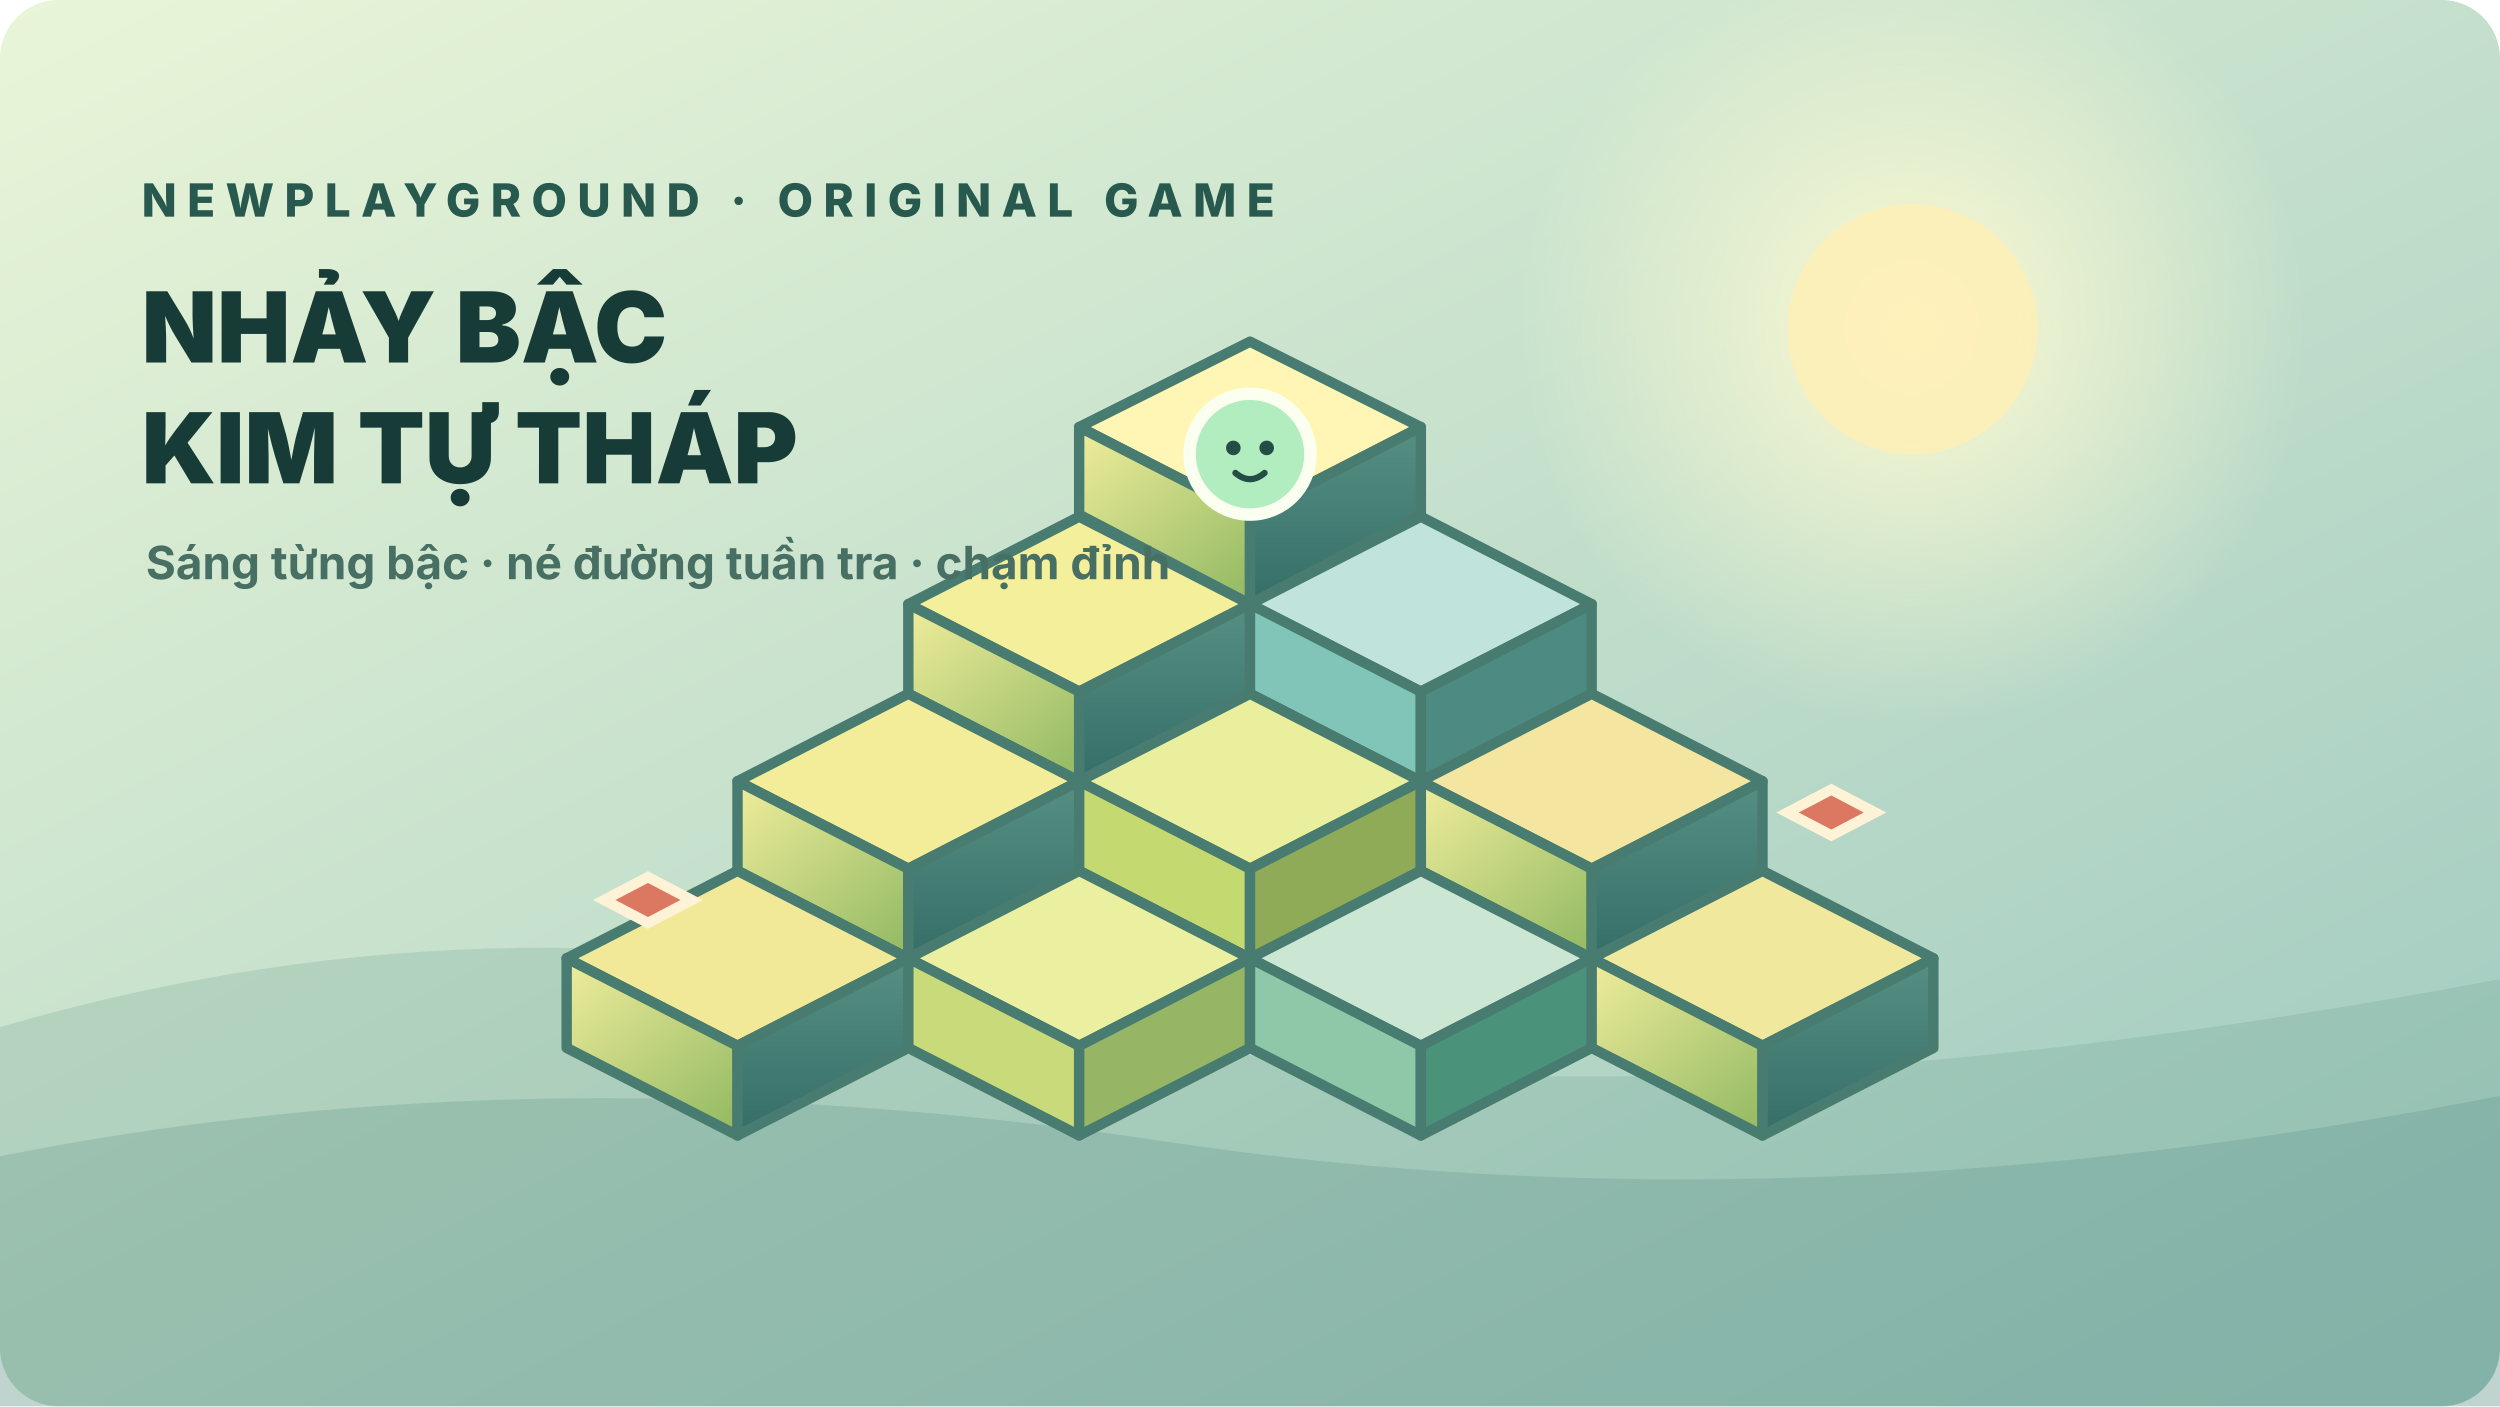
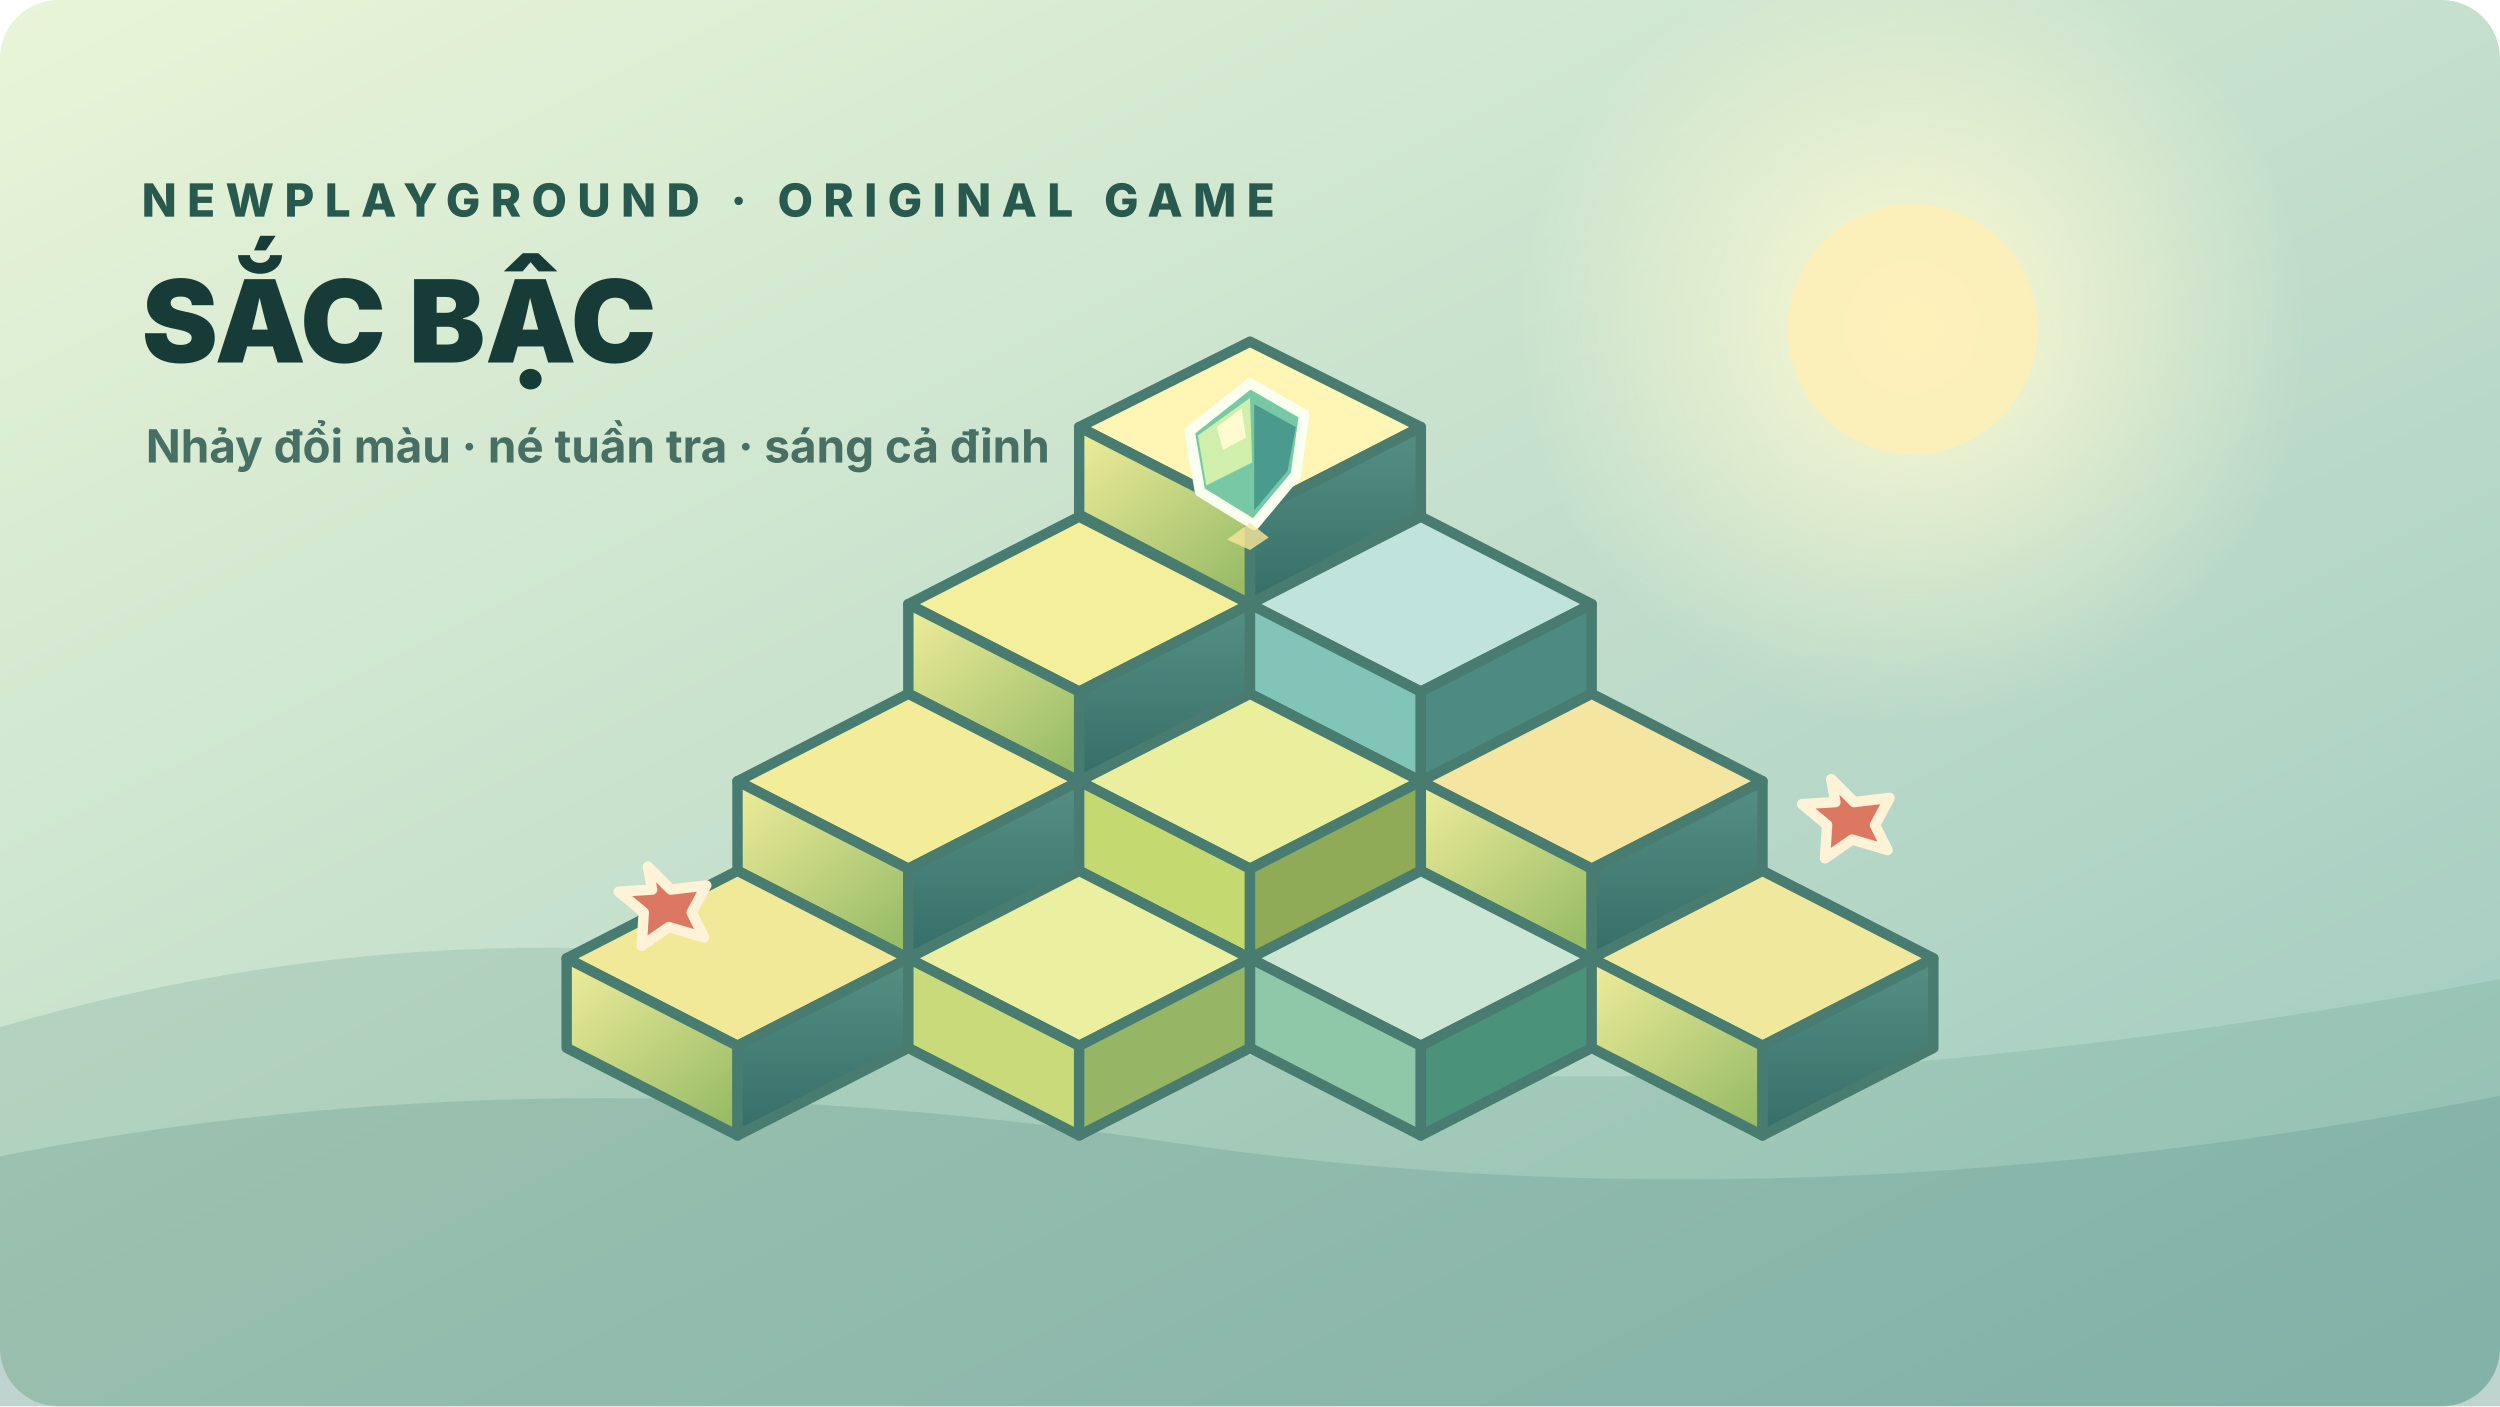
<svg xmlns="http://www.w3.org/2000/svg" viewBox="0 0 1200 675" role="img" aria-labelledby="title desc">
  <defs>
    <linearGradient id="sky" x1="0" y1="0" x2="0.9" y2="1">
      <stop offset="0" stop-color="#e9f5d8" />
      <stop offset="1" stop-color="#9fcac0" />
    </linearGradient>
    <linearGradient id="stone" x1="0" y1="0" x2="0.8" y2="1">
      <stop offset="0" stop-color="#f0ed9b" />
      <stop offset="1" stop-color="#99bd67" />
    </linearGradient>
    <linearGradient id="shadow" x1="0" y1="0" x2="0" y2="1">
      <stop offset="0" stop-color="#568f82" />
      <stop offset="1" stop-color="#356e68" />
    </linearGradient>
    <radialGradient id="glow">
      <stop offset="0" stop-color="#fffbd2" stop-opacity=".95" />
      <stop offset="1" stop-color="#fffbd2" stop-opacity="0" />
    </radialGradient>
  </defs>
  <rect width="1200" height="675" rx="28" fill="url(#sky)" />
  <circle cx="918" cy="158" r="190" fill="url(#glow)" />
  <circle cx="918" cy="158" r="60" fill="#ffefb4" opacity=".8" />
  <path d="M0 493 Q250 420 501 487 T1200 470 V675 H0Z" fill="#66998a" opacity=".22" />
  <path d="M0 555 Q260 503 560 548 T1200 526 V675 H0Z" fill="#447f77" opacity=".2" />
  <g stroke="#487c70" stroke-width="5" stroke-linejoin="round">
    <path d="M600 164 682 205 600 247 518 205Z" fill="#fff5b5" />
    <path d="M518 205 600 247 600 290 518 247Z" fill="url(#stone)" />
    <path d="M682 205 600 247 600 290 682 247Z" fill="url(#shadow)" />
    <path d="M518 248 600 290 518 332 436 290Z" fill="#f4ef9b" />
    <path d="M436 290 518 332 518 375 436 333Z" fill="url(#stone)" />
    <path d="M600 290 518 332 518 375 600 333Z" fill="url(#shadow)" />
    <path d="M682 248 764 290 682 332 600 290Z" fill="#c0e4db" />
    <path d="M600 290 682 332 682 375 600 333Z" fill="#80c5b7" />
    <path d="M764 290 682 332 682 375 764 333Z" fill="#4d8b82" />
    <path d="M436 333 518 375 436 417 354 375Z" fill="#f3ed9a" />
    <path d="M354 375 436 417 436 460 354 418Z" fill="url(#stone)" />
    <path d="M518 375 436 417 436 460 518 418Z" fill="url(#shadow)" />
    <path d="M600 333 682 375 600 417 518 375Z" fill="#e9ef9c" />
    <path d="M518 375 600 417 600 460 518 418Z" fill="#c4d96f" />
    <path d="M682 375 600 417 600 460 682 418Z" fill="#8fab57" />
    <path d="M764 333 846 375 764 417 682 375Z" fill="#f4e5a0" />
    <path d="M682 375 764 417 764 460 682 418Z" fill="url(#stone)" />
    <path d="M846 375 764 417 764 460 846 418Z" fill="url(#shadow)" />
    <path d="M354 418 436 460 354 502 272 460Z" fill="#f1e998" />
    <path d="M272 460 354 502 354 545 272 503Z" fill="url(#stone)" />
    <path d="M436 460 354 502 354 545 436 503Z" fill="url(#shadow)" />
    <path d="M518 418 600 460 518 502 436 460Z" fill="#eaf0a0" />
    <path d="M436 460 518 502 518 545 436 503Z" fill="#c8da79" />
    <path d="M600 460 518 502 518 545 600 503Z" fill="#96b665" />
    <path d="M682 418 764 460 682 502 600 460Z" fill="#cce6d4" />
    <path d="M600 460 682 502 682 545 600 503Z" fill="#8fc8a9" />
    <path d="M764 460 682 502 682 545 764 503Z" fill="#4b927b" />
    <path d="M846 418 928 460 846 502 764 460Z" fill="#f0e99d" />
    <path d="M764 460 846 502 846 545 764 503Z" fill="url(#stone)" />
    <path d="M928 460 846 502 846 545 928 503Z" fill="url(#shadow)" />
  </g>
-   <g transform="translate(600 218)">
-     <circle r="29" fill="#b2edbf" stroke="#fafff0" stroke-width="6" />
-     <circle cx="-8" cy="-3" r="3.5" fill="#244e45" />
-     <circle cx="8" cy="-3" r="3.5" fill="#244e45" />
-     <path d="M-7 9 Q0 15 7 9" fill="none" stroke="#244e45" stroke-width="3" stroke-linecap="round" />
+   <g transform="translate(600 218)" stroke-linejoin="round">
+     <path d="M0 -34 26 -19 22 10 2 34 -24 18 -29 -11Z" fill="#77c9a5" stroke="#fafff0" stroke-width="5" />
+     <path d="M0 -27 1 4 -21 15 -25 -9Z" fill="#d4f1aa" opacity=".95" />
+     <path d="M2 -24 22 -13 18 8 2 27Z" fill="#4a9b8d" />
+     <path d="M-16 -13 -4 -22 -2 -8 -13 -2Z" fill="#fffbd0" stroke="none" />
+     <path d="M-11 41 0 33 9 40 0 46Z" fill="#f9e69a" stroke="none" opacity=".8" />
  </g>
-   <g fill="#dc7861" stroke="#fff3d7" stroke-width="5">
-     <path d="M311 421 332 432 311 443 290 432Z" />
-     <path d="M879 379 900 390 879 401 858 390Z" />
+   <g fill="#dc7861" stroke="#fff3d7" stroke-width="5" stroke-linejoin="round">
+     <path d="M311 416 322 427 339 425 332 438 338 450 321 445 308 454 309 438 297 428 313 427Z" />
+     <path d="M879 374 890 385 907 383 900 396 906 408 889 403 876 412 877 396 865 386 881 385Z" />
  </g>
  <g font-family="Calibri, Inter, -apple-system, sans-serif">
    <text x="68" y="104" fill="#28594f" font-size="22" font-weight="800" letter-spacing="5">NEWPLAYGROUND · ORIGINAL GAME</text>
-     <text x="68" y="174" fill="#173c38" font-size="47" font-weight="900">NHẢY BẬC</text>
-     <text x="68" y="232" fill="#173c38" font-size="47" font-weight="900">KIM TỰ THÁP</text>
-     <text x="70" y="278" fill="#476f63" font-size="22" font-weight="700">Sáng từng bậc · né đường tuần tra · chạm đỉnh</text>
+     <text x="68" y="174" fill="#173c38" font-size="55" font-weight="900">SẮC BẬC</text>
+     <text x="70" y="222" fill="#476f63" font-size="22" font-weight="700">Nhảy đổi màu · né tuần tra · sáng cả đỉnh</text>
  </g>
</svg>
